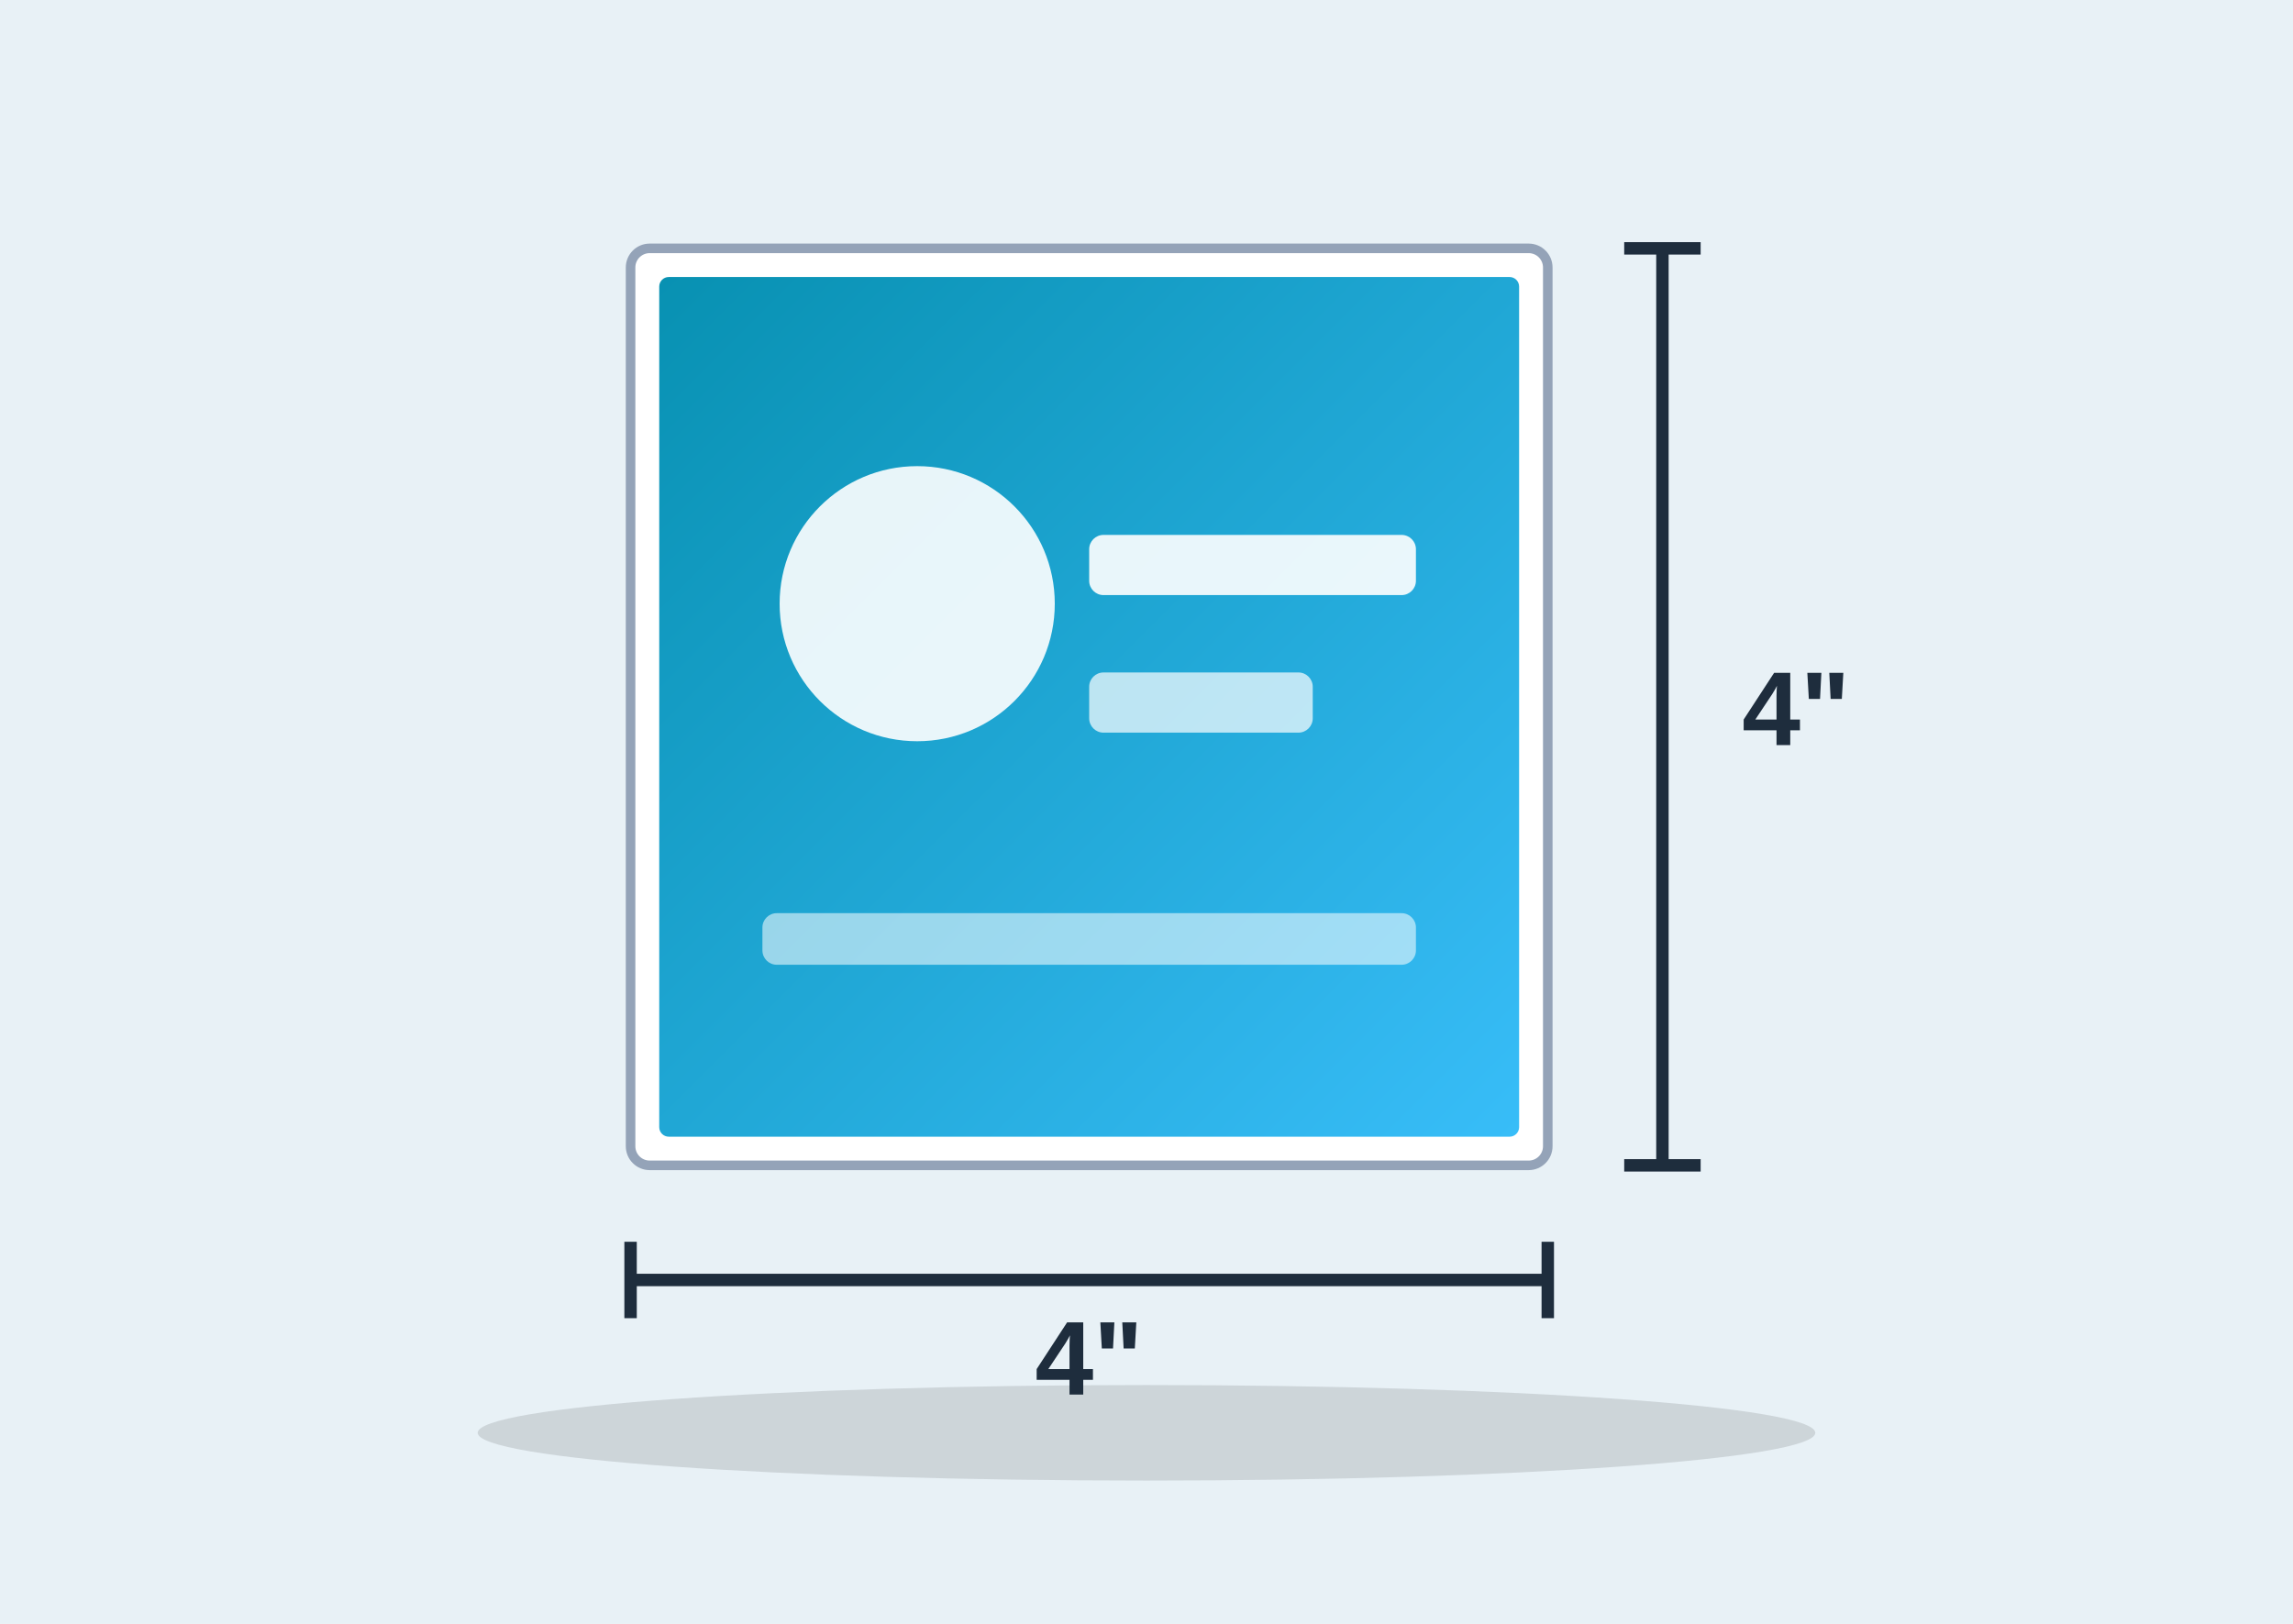
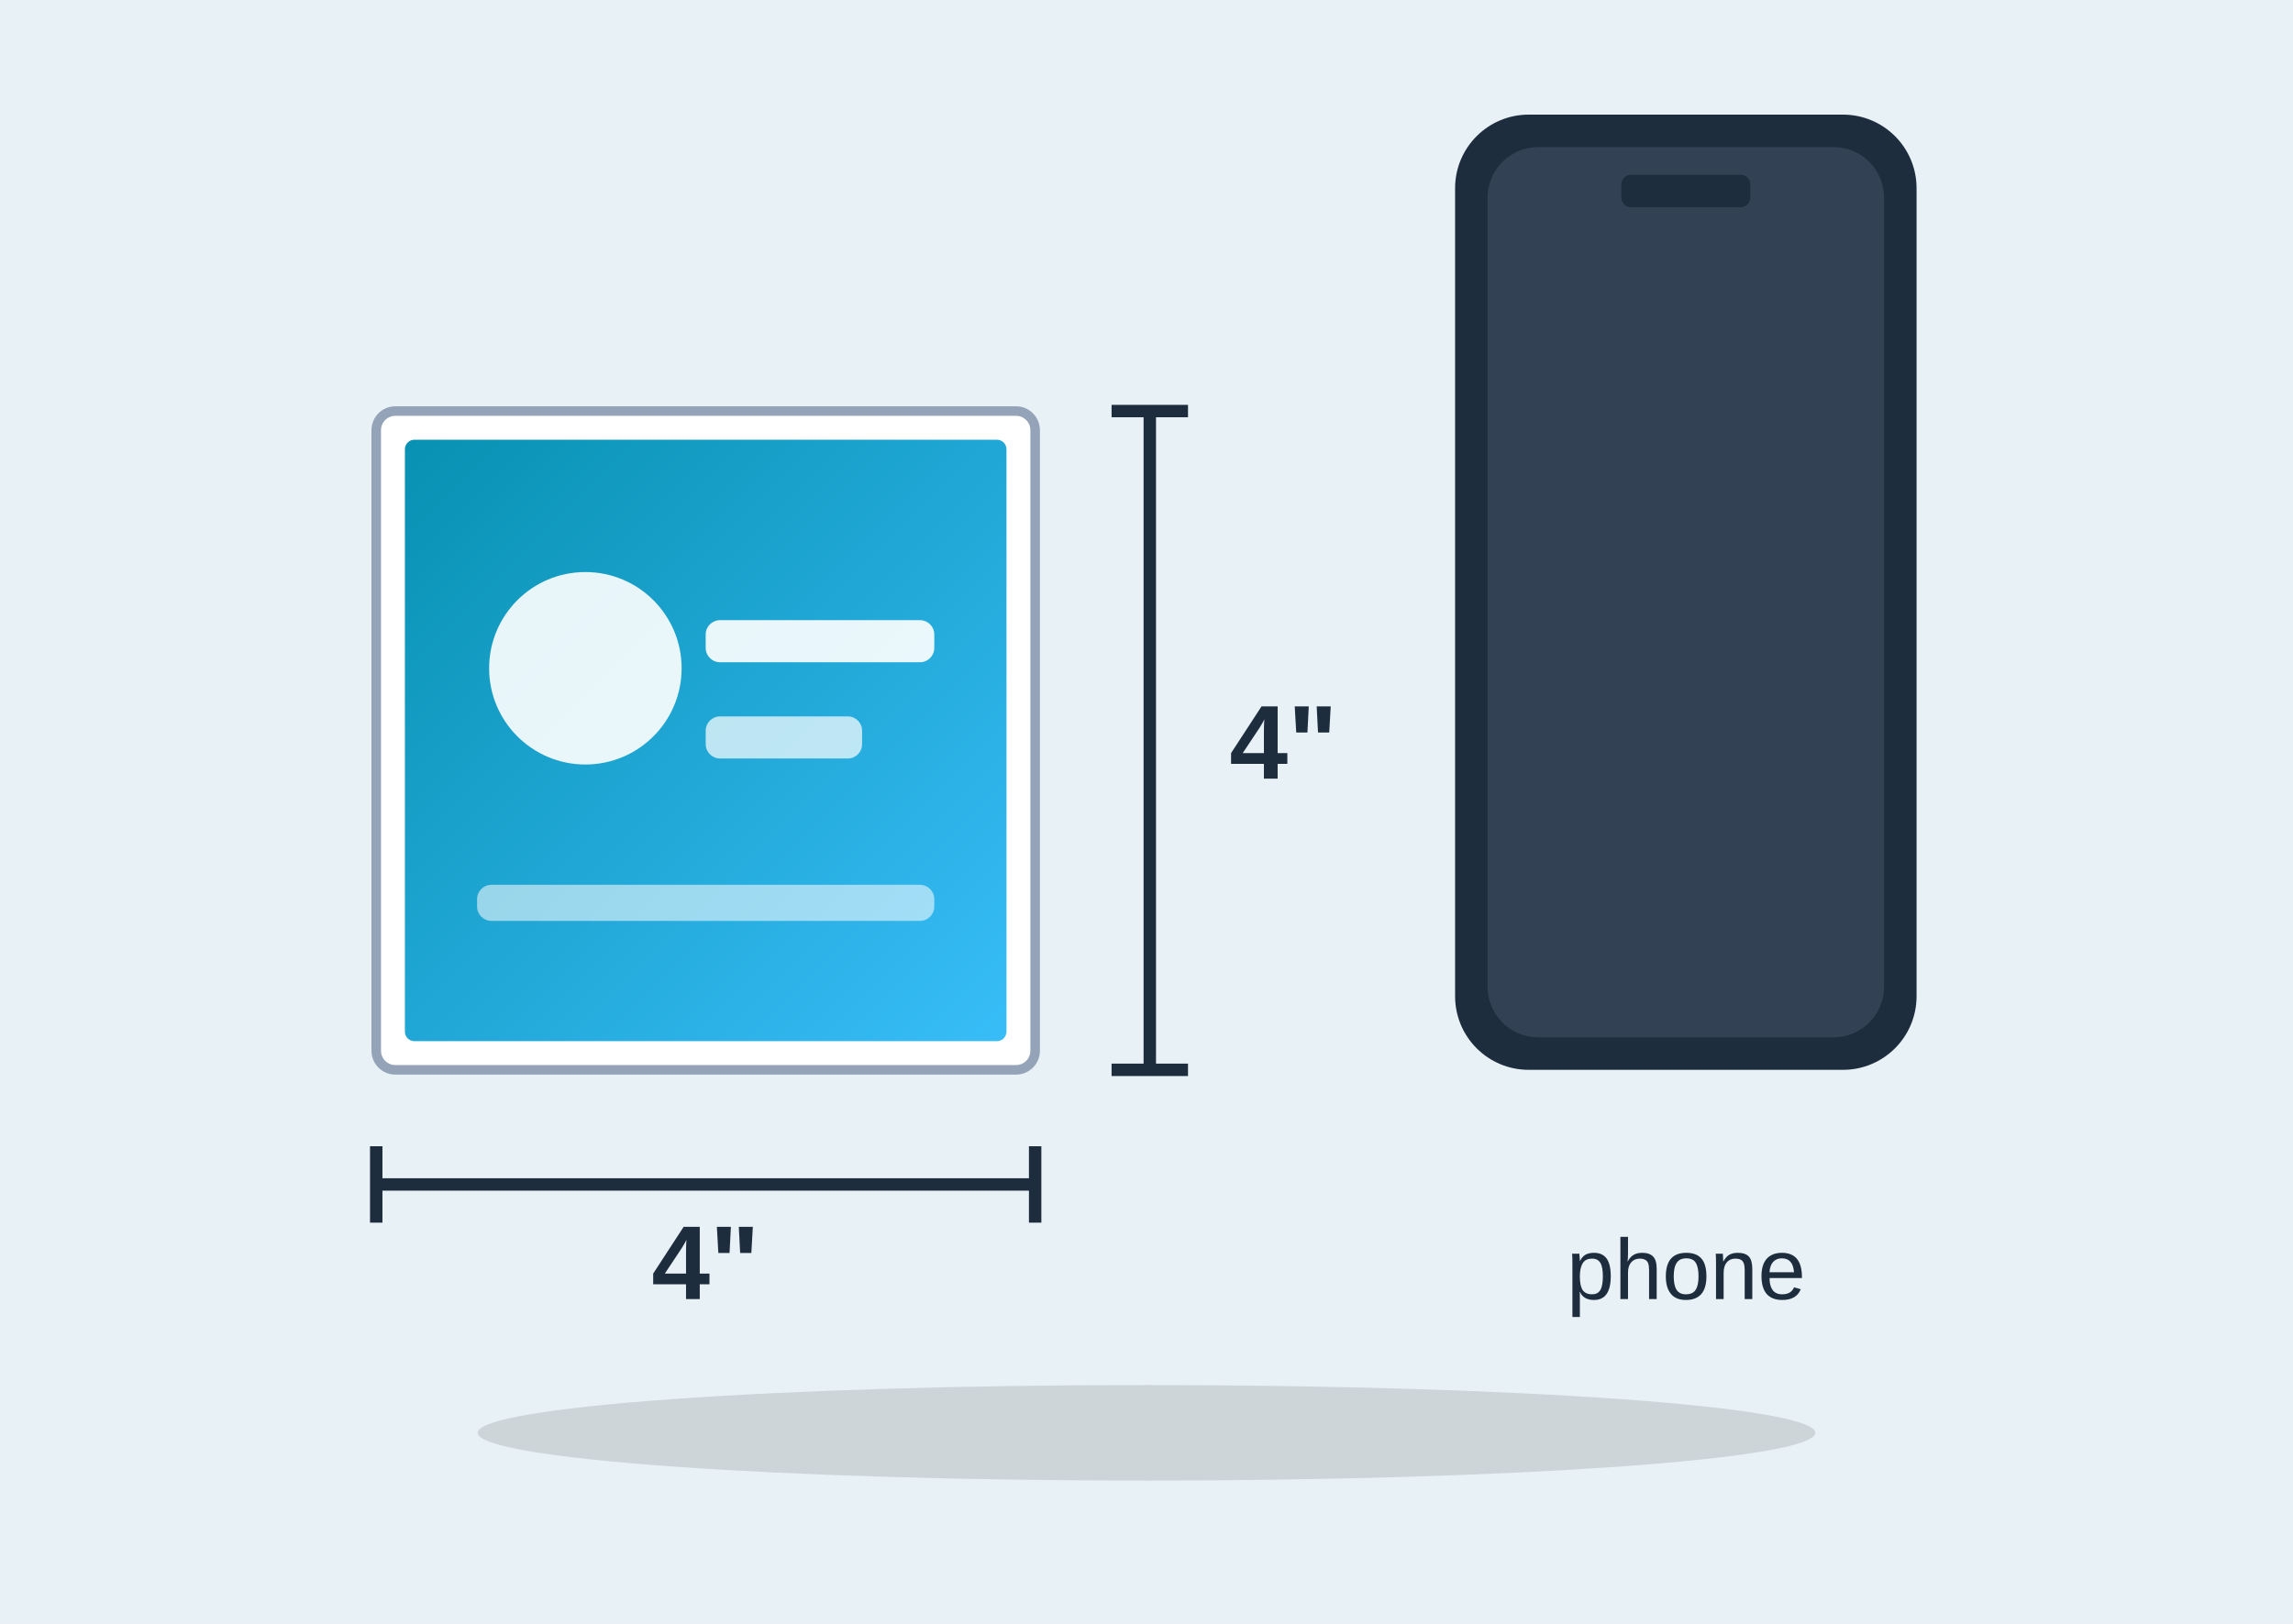
<svg xmlns="http://www.w3.org/2000/svg" viewBox="0 0 240 170" width="240" height="170" role="img" aria-label="4&quot; × 4&quot;">
  <defs>
    <linearGradient id="ga" x1="0" y1="0" x2="1" y2="1">
      <stop offset="0" stop-color="#0891B2" />
      <stop offset="1" stop-color="#38BDF8" />
    </linearGradient>
    <linearGradient id="gb" x1="0" y1="0" x2="1" y2="1">
      <stop offset="0" stop-color="#1E2D3D" />
      <stop offset="1" stop-color="#3B5068" />
    </linearGradient>
    <linearGradient id="gs" x1="0" y1="0" x2="1" y2="0">
      <stop offset="0" stop-color="#fff" stop-opacity="0" />
      <stop offset=".5" stop-color="#fff" stop-opacity=".55" />
      <stop offset="1" stop-color="#fff" stop-opacity="0" />
    </linearGradient>
    <radialGradient id="glow" cx=".5" cy=".5" r=".6">
      <stop offset="0" stop-color="#FFF7C2" />
      <stop offset="1" stop-color="#FFE08A" stop-opacity="0" />
    </radialGradient>
    <pattern id="dots" width="6" height="6" patternUnits="userSpaceOnUse">
      <circle cx="3" cy="3" r="1.4" fill="#fff" fill-opacity=".85" />
    </pattern>
    <pattern id="flute" width="8" height="8" patternUnits="userSpaceOnUse">
      <rect width="8" height="8" fill="#F8FAFC" />
      <path d="M0 4h8" stroke="#CBD5E1" stroke-width="1.2" />
    </pattern>
  </defs>
  <rect width="240" height="170" fill="#E8F1F6" />
  <ellipse cx="120" cy="150" rx="70" ry="5" fill="#000" fill-opacity=".12" />
-   <rect x="66.0" y="26.0" width="96.0" height="96.0" rx="2" fill="#fff" stroke="#94A3B8" />
-   <rect x="69.0" y="29.0" width="90.0" height="90.0" rx="1" fill="url(#ga)" />
-   <circle cx="96.0" cy="63.2" r="14.4" fill="#fff" fill-opacity=".9" />
-   <rect x="114.0" y="56.0" width="34.2" height="6.3" rx="1.5" fill="#fff" fill-opacity=".9" />
-   <rect x="114.0" y="70.4" width="23.4" height="6.3" rx="1.5" fill="#fff" fill-opacity=".7" />
-   <rect x="79.8" y="95.6" width="68.4" height="5.4" rx="1.5" fill="#fff" fill-opacity=".55" />
-   <path d="M66.0 134.0H162.0M66.0 130.0v8M162.0 130.0v8" stroke="#1E2D3D" stroke-width="1.3" />
-   <text x="114.0" y="146.0" text-anchor="middle" font-family="Arial,Helvetica,sans-serif" font-size="11" font-weight="700" fill="#1E2D3D">4"</text>
-   <path d="M174.0 26.0V122.0M170.0 26.0h8M170.0 122.0h8" stroke="#1E2D3D" stroke-width="1.3" />
-   <text x="188.0" y="78.0" text-anchor="middle" font-family="Arial,Helvetica,sans-serif" font-size="11" font-weight="700" fill="#1E2D3D">4"</text>
+   <rect x="39.379" y="43.034" width="68.966" height="68.966" rx="2" fill="#fff" stroke="#94A3B8" />
+   <rect x="42.379" y="46.034" width="62.966" height="62.966" rx="1" fill="url(#ga)" />
+   <circle cx="61.269" cy="69.961" r="10.074" fill="#fff" fill-opacity=".9" />
+   <rect x="73.862" y="64.924" width="23.927" height="4.408" rx="1.5" fill="#fff" fill-opacity=".9" />
+   <rect x="73.862" y="74.999" width="16.371" height="4.408" rx="1.5" fill="#fff" fill-opacity=".7" />
+   <rect x="49.935" y="92.629" width="47.854" height="3.778" rx="1.5" fill="#fff" fill-opacity=".55" />
+   <path d="M39.379 124.0H108.345M39.379 120.0v8M108.345 120.0v8" stroke="#1E2D3D" stroke-width="1.3" />
+   <text x="73.862" y="136.0" text-anchor="middle" font-family="Arial,Helvetica,sans-serif" font-size="11" font-weight="700" fill="#1E2D3D">4"</text>
+   <path d="M120.345 43.034V112.0M116.345 43.034h8M116.345 112.0h8" stroke="#1E2D3D" stroke-width="1.3" />
+   <text x="134.345" y="81.517" text-anchor="middle" font-family="Arial,Helvetica,sans-serif" font-size="11" font-weight="700" fill="#1E2D3D">4"</text>
+   <rect x="152.3" y="12.0" width="48.3" height="100.0" rx="7.7" fill="#1E2D3D" />
+   <rect x="155.7" y="15.4" width="41.5" height="93.2" rx="5.3" fill="#334155" />
+   <rect x="169.7" y="18.3" width="13.5" height="3.4" rx="1" fill="#1E2D3D" />
+   <text x="176.483" y="136" text-anchor="middle" font-family="Arial,Helvetica,sans-serif" font-size="9" font-weight="400" fill="#1E2D3D">phone</text>
</svg>
